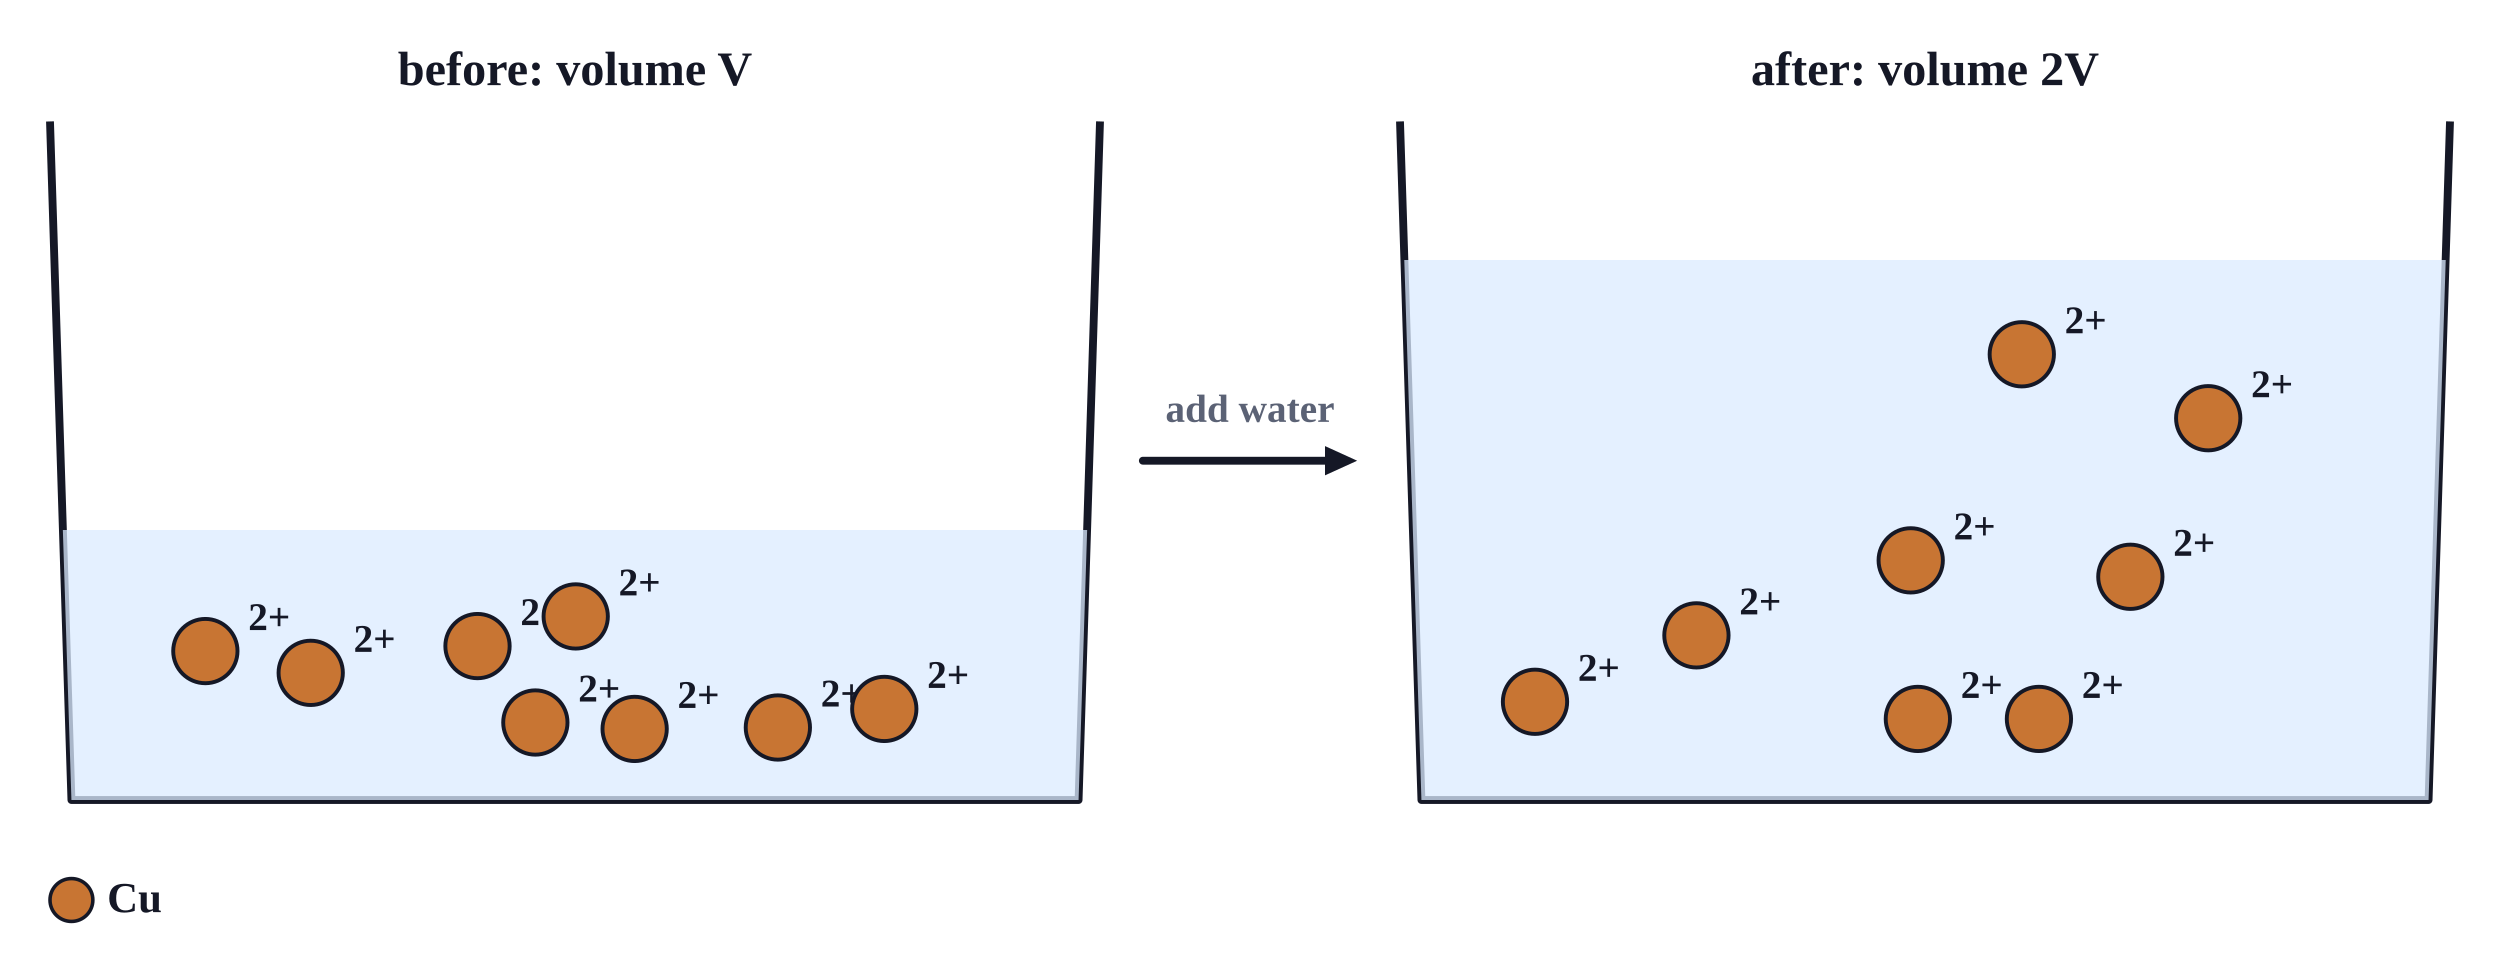
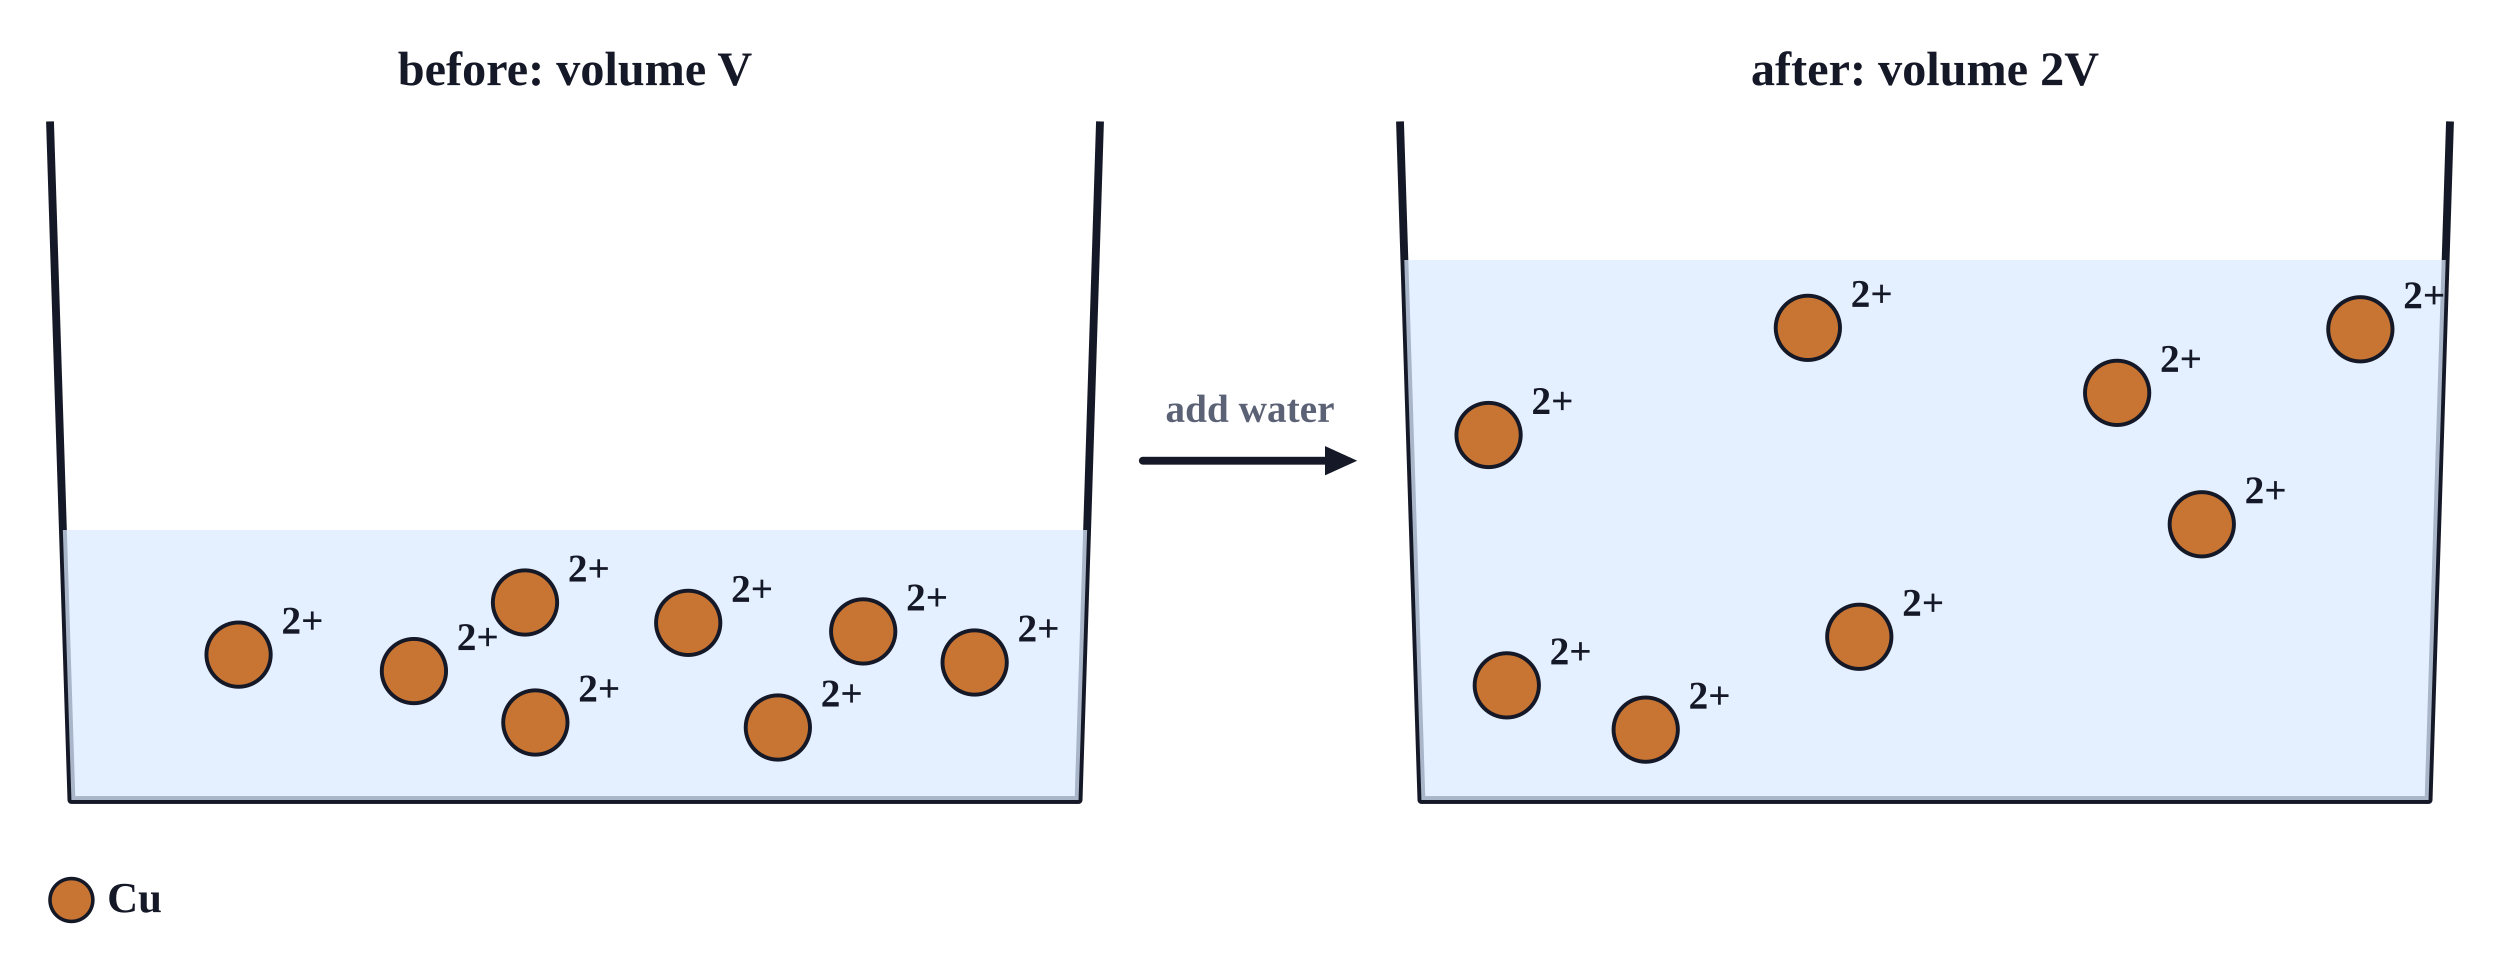
<svg xmlns="http://www.w3.org/2000/svg" viewBox="0 0 700.0 268.0" width="700.0" height="268.0" role="img" aria-label="Left: a beaker half full with eight solute particles. Right: the beaker full to twice the volume, still eight particles." style="color:var(--vx-ink, #151826);font-family:inherit;max-width:100%;height:auto">
  <text x="161.0" y="20.0" font-size="13.5" font-weight="700" text-anchor="middle" dominant-baseline="middle" fill="var(--vx-ink, #151826)">before: volume V</text>
  <path d="M14.0 34.0 L20.0 224.0 L302.0 224.0 L308.0 34.0" fill="none" stroke="var(--vx-ink, #151826)" stroke-width="2.2" stroke-linejoin="round" />
  <path d="M17.6 148.4 L20.0 224.0 L302.0 224.0 L304.4 148.4 Z" fill="#dbeafe" fill-opacity=".75" />
  <circle cx="149.9" cy="202.3" r="9.0" fill="#c87533" stroke="#151826" stroke-width="1.1" />
  <text x="161.9" y="193.3" font-size="11" font-weight="800" text-anchor="start" dominant-baseline="middle" fill="var(--vx-ink, #151826)">2+</text>
-   <circle cx="133.7" cy="180.9" r="9.0" fill="#c87533" stroke="#151826" stroke-width="1.1" />
-   <text x="145.7" y="171.9" font-size="11" font-weight="800" text-anchor="start" dominant-baseline="middle" fill="var(--vx-ink, #151826)">2+</text>
+   <circle cx="115.9" cy="187.9" r="9.0" fill="#c87533" stroke="#151826" stroke-width="1.1" />
+   <text x="127.9" y="178.9" font-size="11" font-weight="800" text-anchor="start" dominant-baseline="middle" fill="var(--vx-ink, #151826)">2+</text>
  <circle cx="217.8" cy="203.7" r="9.0" fill="#c87533" stroke="#151826" stroke-width="1.1" />
  <text x="229.8" y="194.7" font-size="11" font-weight="800" text-anchor="start" dominant-baseline="middle" fill="var(--vx-ink, #151826)">2+</text>
-   <circle cx="161.2" cy="172.6" r="9.0" fill="#c87533" stroke="#151826" stroke-width="1.1" />
-   <text x="173.2" y="163.6" font-size="11" font-weight="800" text-anchor="start" dominant-baseline="middle" fill="var(--vx-ink, #151826)">2+</text>
-   <circle cx="87.0" cy="188.4" r="9.0" fill="#c87533" stroke="#151826" stroke-width="1.1" />
-   <text x="99.0" y="179.4" font-size="11" font-weight="800" text-anchor="start" dominant-baseline="middle" fill="var(--vx-ink, #151826)">2+</text>
-   <circle cx="177.7" cy="204.1" r="9.0" fill="#c87533" stroke="#151826" stroke-width="1.1" />
-   <text x="189.7" y="195.1" font-size="11" font-weight="800" text-anchor="start" dominant-baseline="middle" fill="var(--vx-ink, #151826)">2+</text>
-   <circle cx="57.5" cy="182.3" r="9.0" fill="#c87533" stroke="#151826" stroke-width="1.1" />
-   <text x="69.5" y="173.3" font-size="11" font-weight="800" text-anchor="start" dominant-baseline="middle" fill="var(--vx-ink, #151826)">2+</text>
-   <circle cx="247.6" cy="198.5" r="9.0" fill="#c87533" stroke="#151826" stroke-width="1.1" />
-   <text x="259.6" y="189.5" font-size="11" font-weight="800" text-anchor="start" dominant-baseline="middle" fill="var(--vx-ink, #151826)">2+</text>
+   <circle cx="66.8" cy="183.3" r="9.0" fill="#c87533" stroke="#151826" stroke-width="1.1" />
+   <text x="78.8" y="174.3" font-size="11" font-weight="800" text-anchor="start" dominant-baseline="middle" fill="var(--vx-ink, #151826)">2+</text>
+   <circle cx="192.7" cy="174.4" r="9.0" fill="#c87533" stroke="#151826" stroke-width="1.1" />
+   <text x="204.7" y="165.4" font-size="11" font-weight="800" text-anchor="start" dominant-baseline="middle" fill="var(--vx-ink, #151826)">2+</text>
+   <circle cx="272.9" cy="185.5" r="9.0" fill="#c87533" stroke="#151826" stroke-width="1.1" />
+   <text x="284.9" y="176.5" font-size="11" font-weight="800" text-anchor="start" dominant-baseline="middle" fill="var(--vx-ink, #151826)">2+</text>
+   <circle cx="241.7" cy="176.8" r="9.0" fill="#c87533" stroke="#151826" stroke-width="1.1" />
+   <text x="253.7" y="167.8" font-size="11" font-weight="800" text-anchor="start" dominant-baseline="middle" fill="var(--vx-ink, #151826)">2+</text>
+   <circle cx="147.0" cy="168.7" r="9.0" fill="#c87533" stroke="#151826" stroke-width="1.1" />
+   <text x="159.0" y="159.7" font-size="11" font-weight="800" text-anchor="start" dominant-baseline="middle" fill="var(--vx-ink, #151826)">2+</text>
  <path d="M320.0 129.0 L371.9 129.0" stroke="var(--vx-ink, #151826)" stroke-width="2.2" stroke-linecap="round" fill="none" />
  <path d="M380.0 129.0 L371.0 133.1 L371.0 124.9 Z" fill="var(--vx-ink, #151826)" />
  <text x="350.0" y="115.0" font-size="11" font-weight="600" text-anchor="middle" dominant-baseline="middle" fill="var(--vx-soft, #5b6275)">add water</text>
  <text x="539.0" y="20.0" font-size="13.5" font-weight="700" text-anchor="middle" dominant-baseline="middle" fill="var(--vx-ink, #151826)">after: volume 2V</text>
  <path d="M392.0 34.0 L398.0 224.0 L680.0 224.0 L686.0 34.0" fill="none" stroke="var(--vx-ink, #151826)" stroke-width="2.2" stroke-linejoin="round" />
  <path d="M393.2 72.8 L398.0 224.0 L680.0 224.0 L684.8 72.8 Z" fill="#dbeafe" fill-opacity=".75" />
-   <circle cx="618.3" cy="117.1" r="9.0" fill="#c87533" stroke="#151826" stroke-width="1.1" />
-   <text x="630.3" y="108.1" font-size="11" font-weight="800" text-anchor="start" dominant-baseline="middle" fill="var(--vx-ink, #151826)">2+</text>
-   <circle cx="475.0" cy="177.9" r="9.0" fill="#c87533" stroke="#151826" stroke-width="1.1" />
-   <text x="487.0" y="168.9" font-size="11" font-weight="800" text-anchor="start" dominant-baseline="middle" fill="var(--vx-ink, #151826)">2+</text>
-   <circle cx="570.9" cy="201.3" r="9.0" fill="#c87533" stroke="#151826" stroke-width="1.1" />
-   <text x="582.9" y="192.3" font-size="11" font-weight="800" text-anchor="start" dominant-baseline="middle" fill="var(--vx-ink, #151826)">2+</text>
-   <circle cx="535.0" cy="156.9" r="9.0" fill="#c87533" stroke="#151826" stroke-width="1.1" />
-   <text x="547.0" y="147.9" font-size="11" font-weight="800" text-anchor="start" dominant-baseline="middle" fill="var(--vx-ink, #151826)">2+</text>
-   <circle cx="429.8" cy="196.5" r="9.0" fill="#c87533" stroke="#151826" stroke-width="1.1" />
-   <text x="441.8" y="187.5" font-size="11" font-weight="800" text-anchor="start" dominant-baseline="middle" fill="var(--vx-ink, #151826)">2+</text>
-   <circle cx="596.5" cy="161.5" r="9.0" fill="#c87533" stroke="#151826" stroke-width="1.1" />
-   <text x="608.5" y="152.5" font-size="11" font-weight="800" text-anchor="start" dominant-baseline="middle" fill="var(--vx-ink, #151826)">2+</text>
-   <circle cx="537.0" cy="201.3" r="9.0" fill="#c87533" stroke="#151826" stroke-width="1.1" />
-   <text x="549.0" y="192.3" font-size="11" font-weight="800" text-anchor="start" dominant-baseline="middle" fill="var(--vx-ink, #151826)">2+</text>
-   <circle cx="566.1" cy="99.2" r="9.0" fill="#c87533" stroke="#151826" stroke-width="1.1" />
-   <text x="578.1" y="90.2" font-size="11" font-weight="800" text-anchor="start" dominant-baseline="middle" fill="var(--vx-ink, #151826)">2+</text>
+   <circle cx="592.8" cy="110.0" r="9.0" fill="#c87533" stroke="#151826" stroke-width="1.1" />
+   <text x="604.8" y="101.0" font-size="11" font-weight="800" text-anchor="start" dominant-baseline="middle" fill="var(--vx-ink, #151826)">2+</text>
+   <circle cx="616.5" cy="146.8" r="9.0" fill="#c87533" stroke="#151826" stroke-width="1.1" />
+   <text x="628.5" y="137.8" font-size="11" font-weight="800" text-anchor="start" dominant-baseline="middle" fill="var(--vx-ink, #151826)">2+</text>
+   <circle cx="660.9" cy="92.2" r="9.0" fill="#c87533" stroke="#151826" stroke-width="1.1" />
+   <text x="672.9" y="83.2" font-size="11" font-weight="800" text-anchor="start" dominant-baseline="middle" fill="var(--vx-ink, #151826)">2+</text>
+   <circle cx="416.8" cy="121.8" r="9.0" fill="#c87533" stroke="#151826" stroke-width="1.1" />
+   <text x="428.8" y="112.8" font-size="11" font-weight="800" text-anchor="start" dominant-baseline="middle" fill="var(--vx-ink, #151826)">2+</text>
+   <circle cx="506.2" cy="91.8" r="9.0" fill="#c87533" stroke="#151826" stroke-width="1.1" />
+   <text x="518.2" y="82.8" font-size="11" font-weight="800" text-anchor="start" dominant-baseline="middle" fill="var(--vx-ink, #151826)">2+</text>
+   <circle cx="520.6" cy="178.3" r="9.0" fill="#c87533" stroke="#151826" stroke-width="1.1" />
+   <text x="532.6" y="169.3" font-size="11" font-weight="800" text-anchor="start" dominant-baseline="middle" fill="var(--vx-ink, #151826)">2+</text>
+   <circle cx="421.9" cy="191.9" r="9.0" fill="#c87533" stroke="#151826" stroke-width="1.1" />
+   <text x="433.9" y="182.9" font-size="11" font-weight="800" text-anchor="start" dominant-baseline="middle" fill="var(--vx-ink, #151826)">2+</text>
+   <circle cx="460.8" cy="204.3" r="9.0" fill="#c87533" stroke="#151826" stroke-width="1.1" />
+   <text x="472.8" y="195.3" font-size="11" font-weight="800" text-anchor="start" dominant-baseline="middle" fill="var(--vx-ink, #151826)">2+</text>
  <circle cx="20" cy="252" r="6" fill="#c87533" stroke="#151826" stroke-width="1" />
  <text x="30.0" y="252.0" font-size="12" font-weight="600" text-anchor="start" dominant-baseline="middle" fill="var(--vx-ink, #151826)">Cu</text>
</svg>
